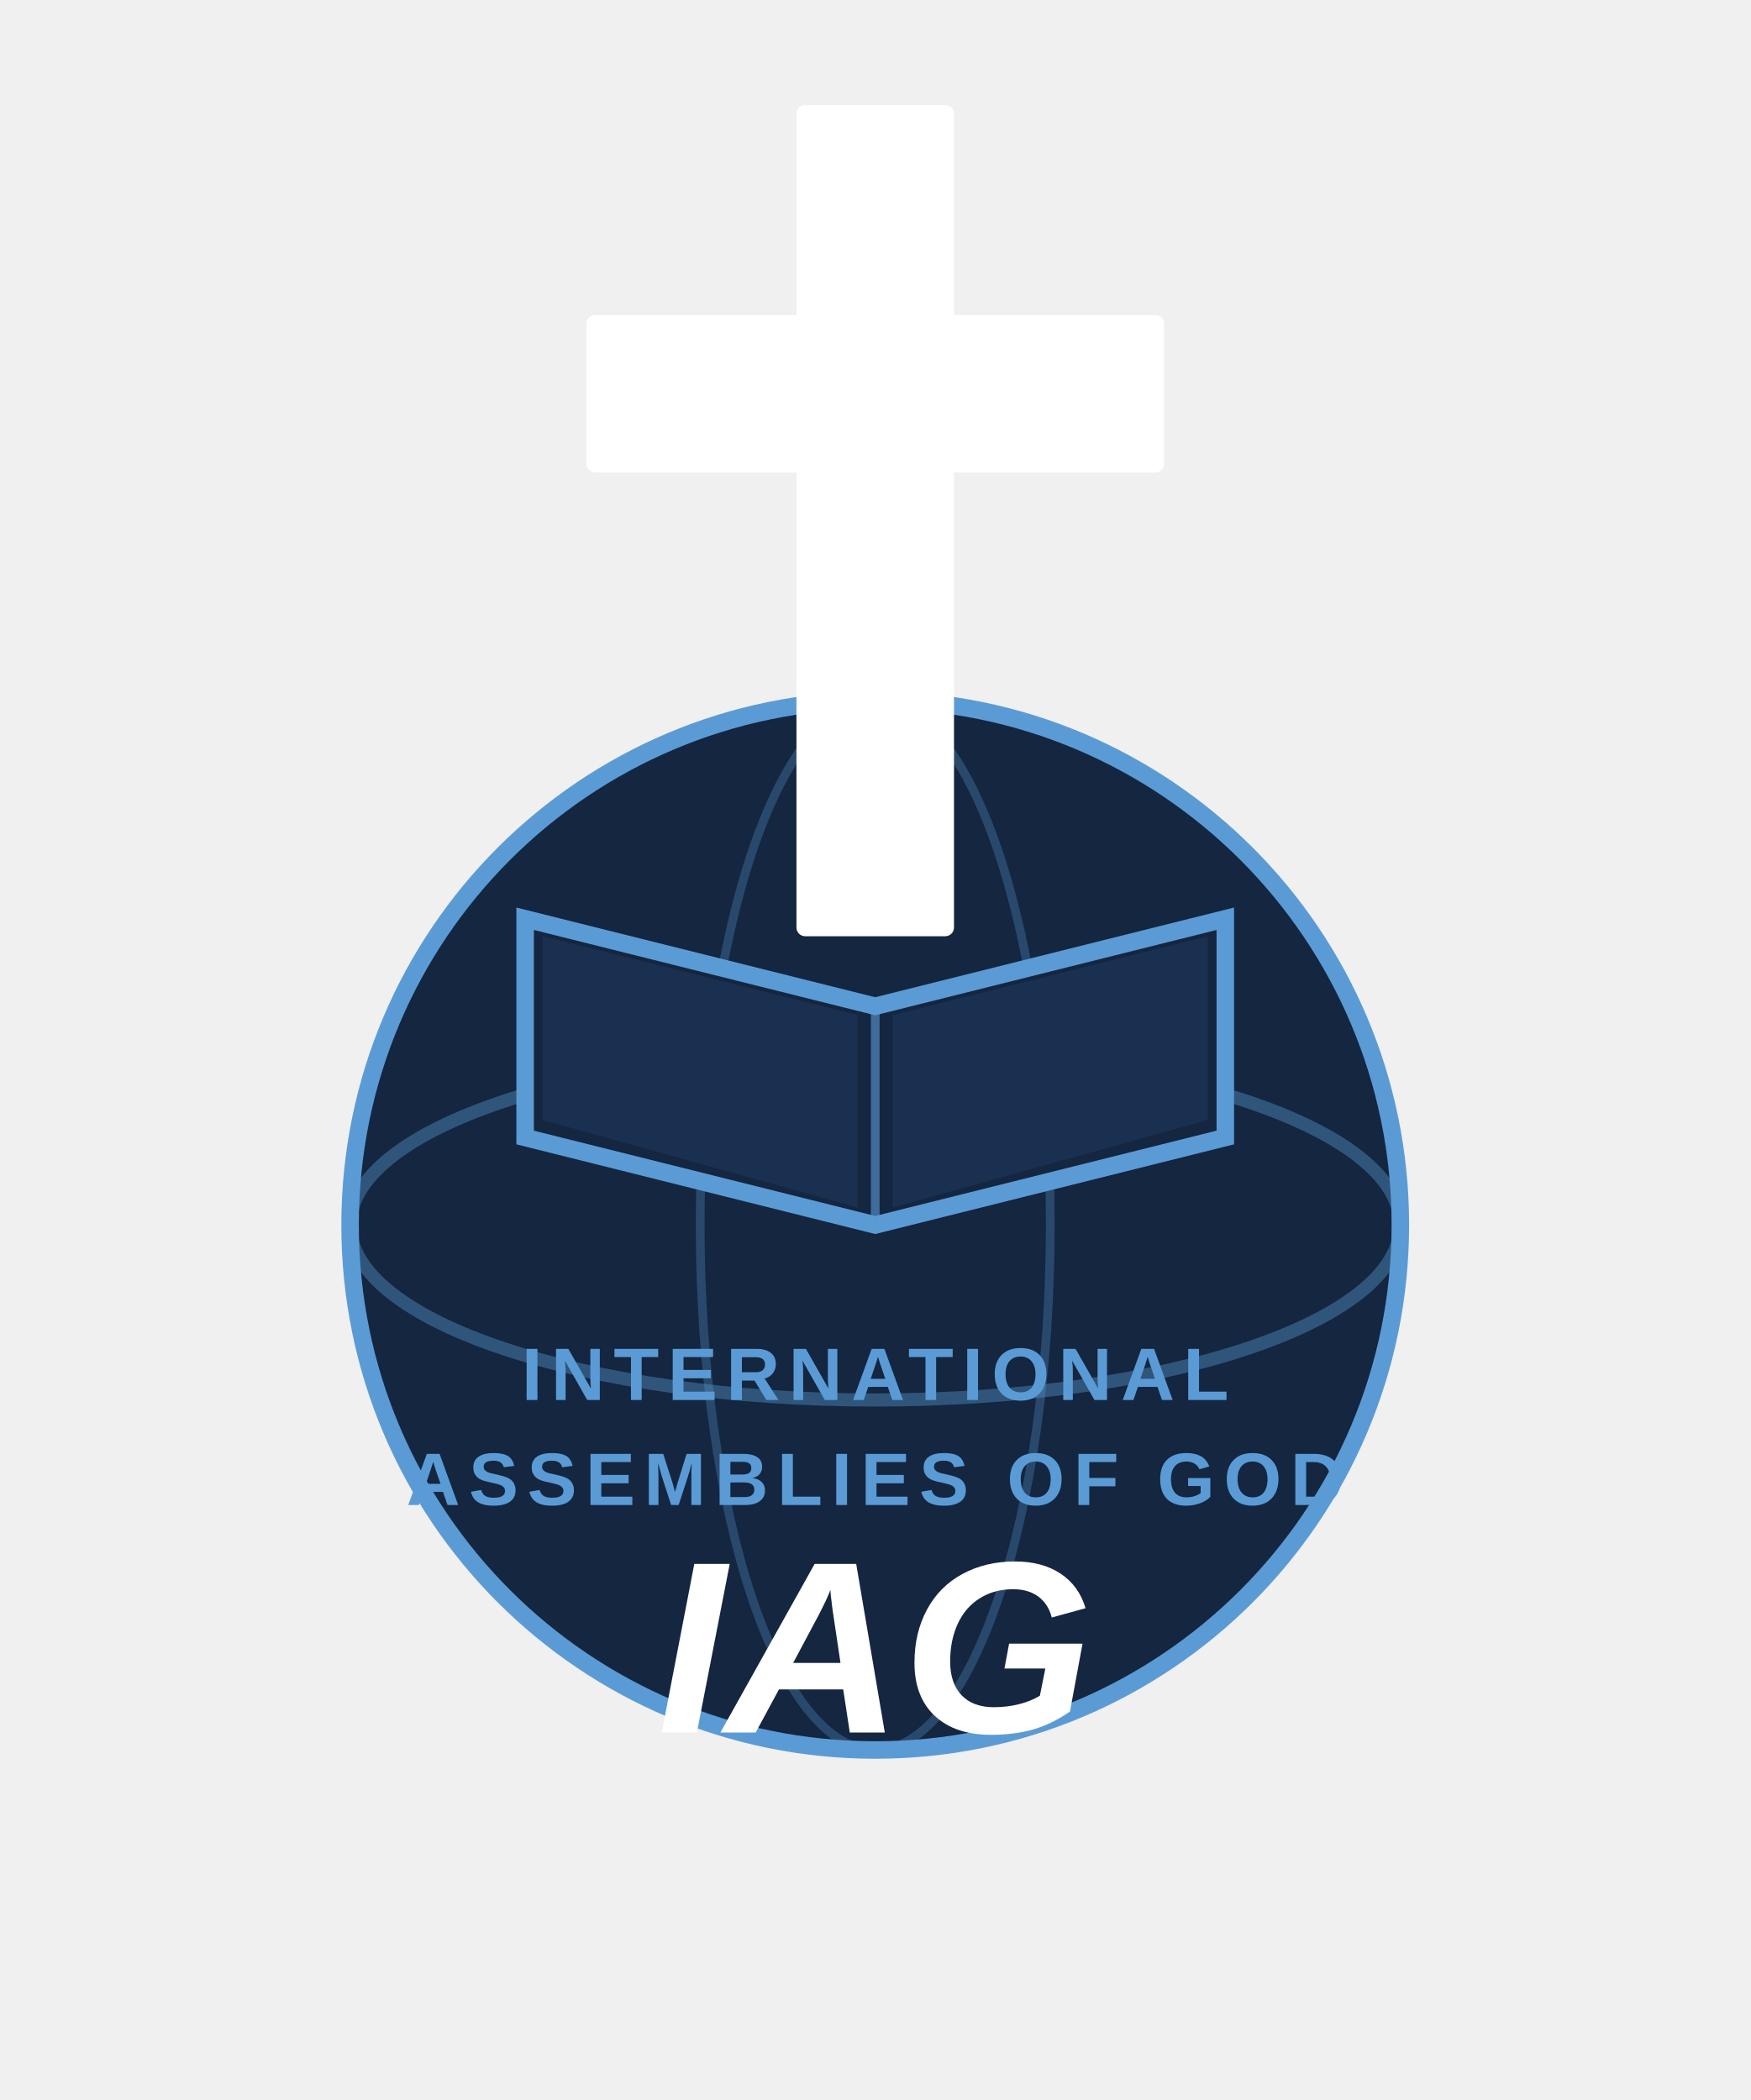
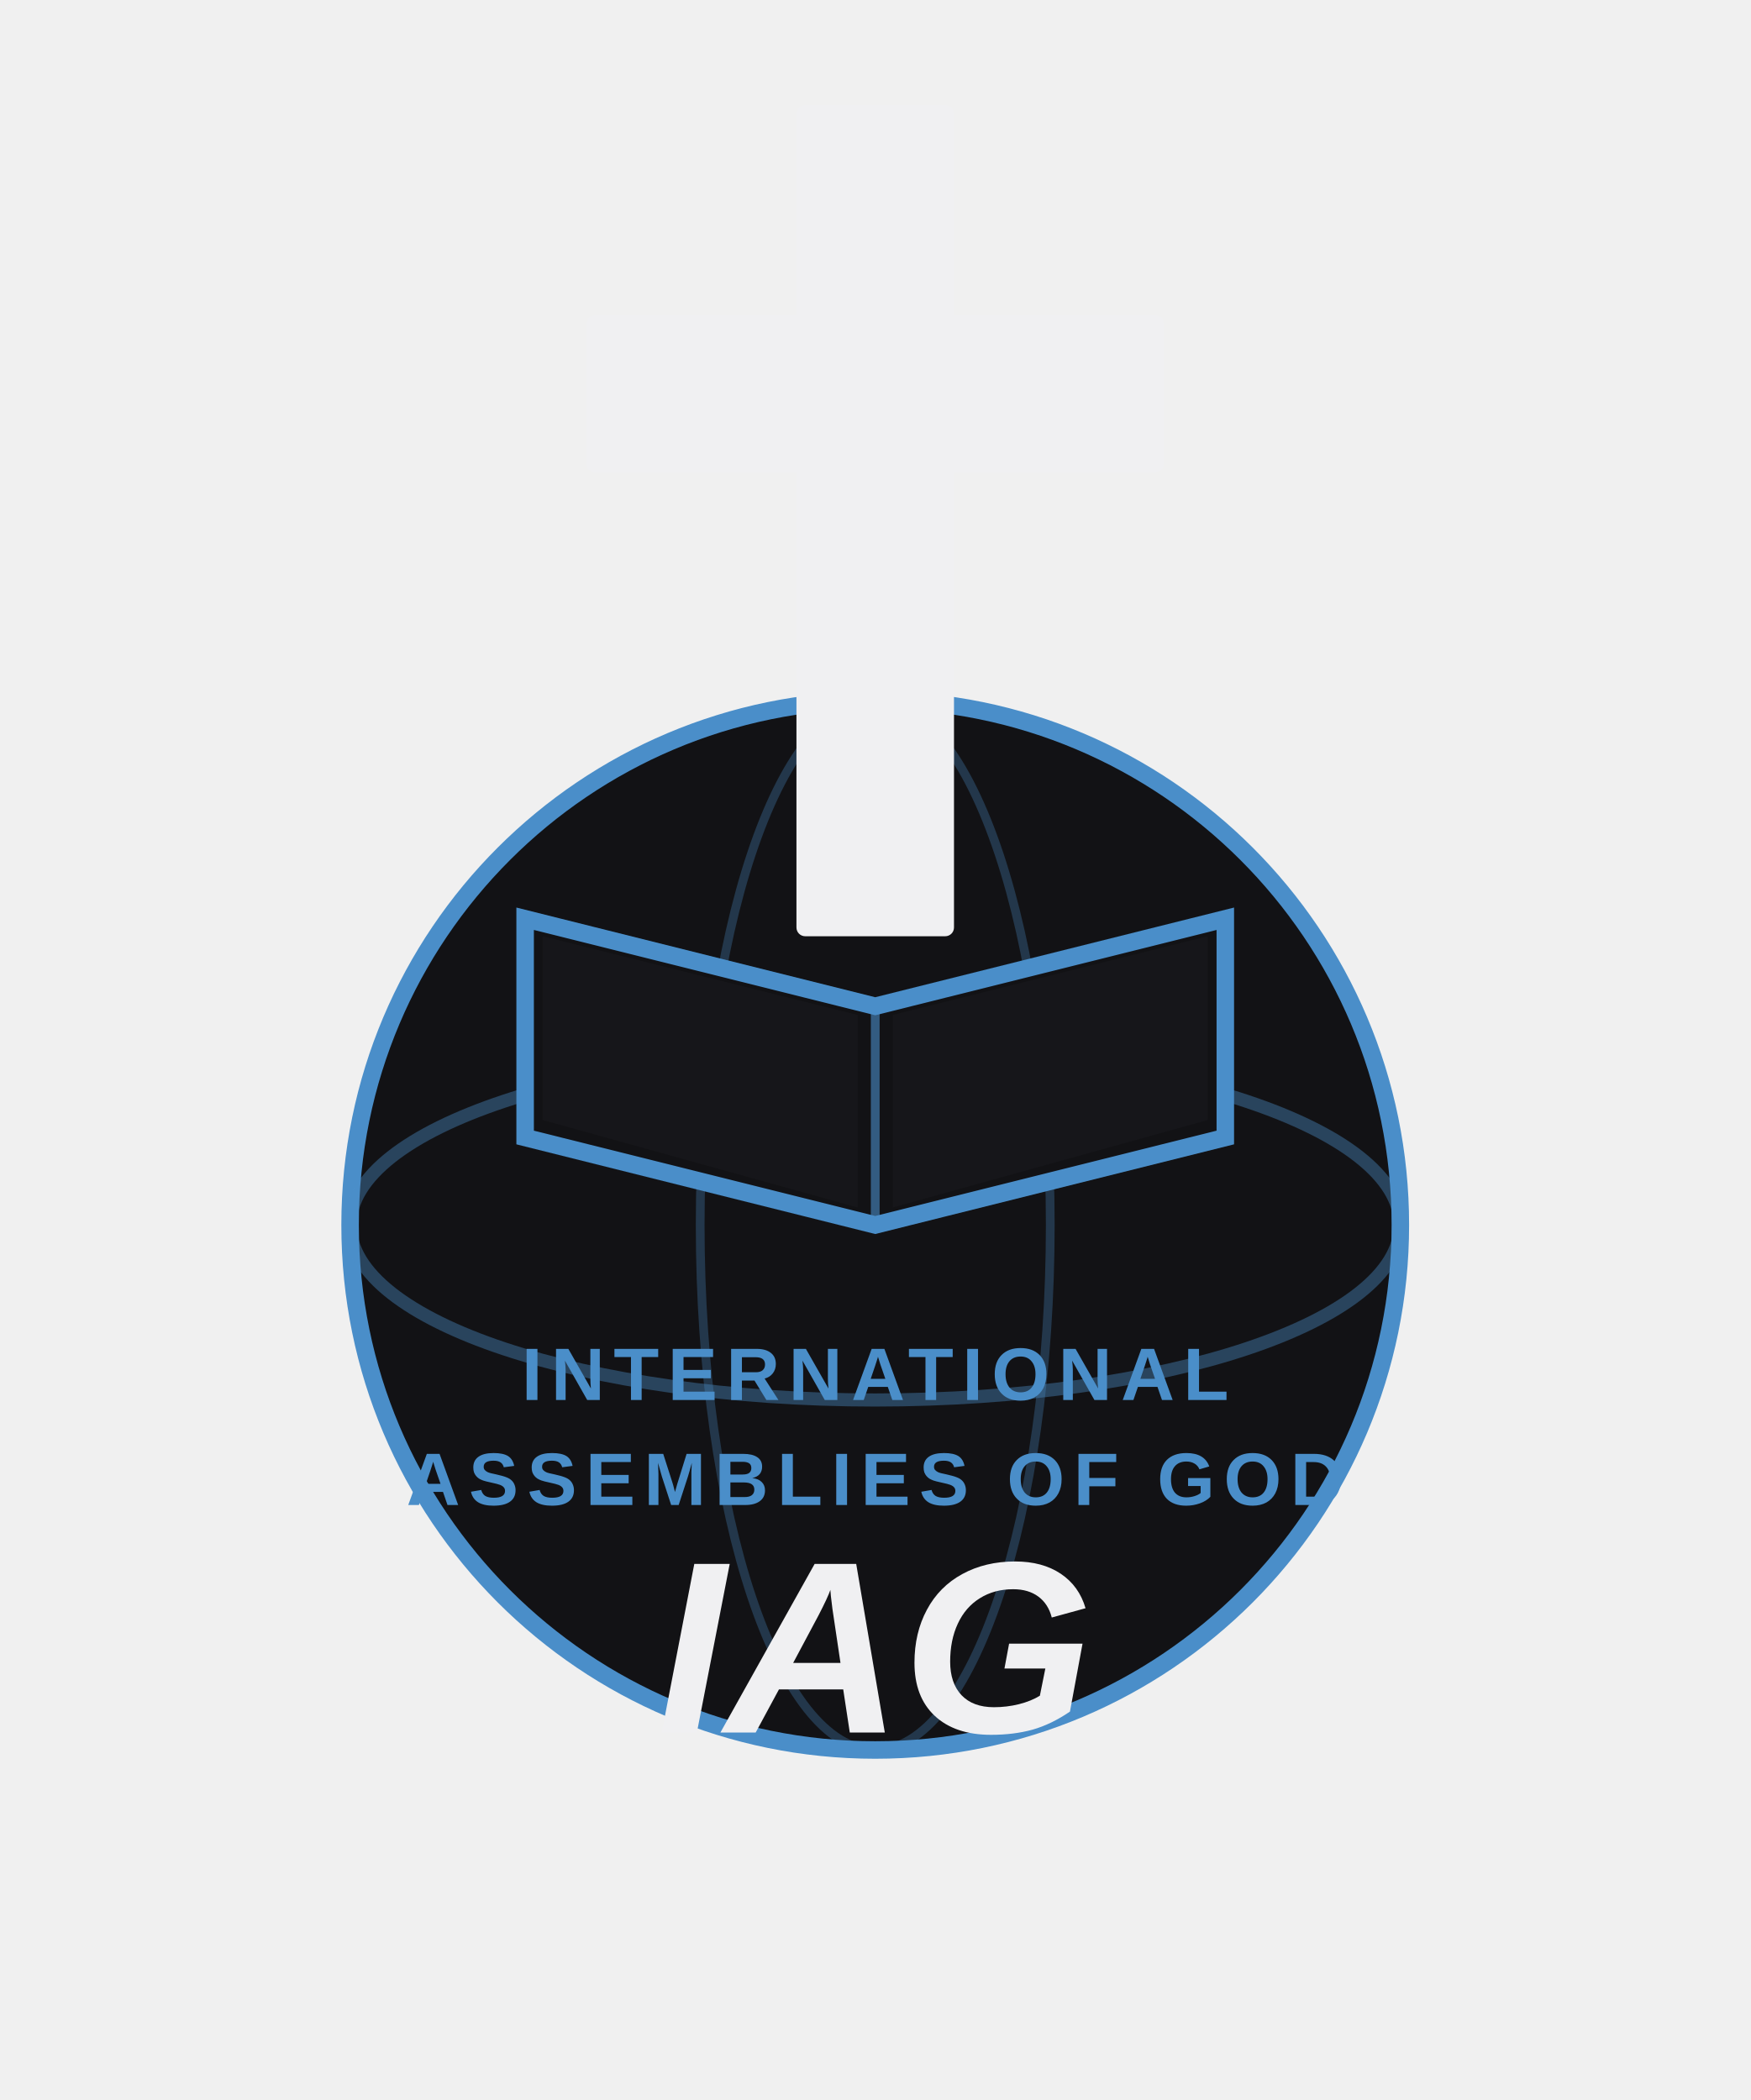
<svg xmlns="http://www.w3.org/2000/svg" viewBox="0 0 200 240" fill="none">
-   <circle cx="100" cy="140" r="60" fill="#142640" stroke="#5b9bd5" stroke-width="2" />
-   <ellipse cx="100" cy="140" rx="60" ry="20" fill="none" stroke="#5b9bd5" stroke-width="1.5" opacity="0.4" />
-   <ellipse cx="100" cy="140" rx="20" ry="60" fill="none" stroke="#5b9bd5" stroke-width="1" opacity="0.3" />
-   <rect x="91" y="12" width="18" height="95" rx="1" fill="#ffffff" />
-   <rect x="67" y="36" width="66" height="18" rx="1" fill="#ffffff" />
-   <path d="M60 105 L100 115 L140 105 L140 130 L100 140 L60 130 Z" fill="#142640" stroke="#5b9bd5" stroke-width="2" />
-   <line x1="100" y1="115" x2="100" y2="140" stroke="#5b9bd5" stroke-width="1" opacity="0.6" />
-   <path d="M62 107 L98 116 L98 138 L62 128 Z" fill="#1a3050" stroke="none" />
-   <path d="M102 116 L138 107 L138 128 L102 138 Z" fill="#1a3050" stroke="none" />
-   <text x="100" y="160" text-anchor="middle" fill="#5b9bd5" font-family="Arial, sans-serif" font-size="8.5" font-weight="bold" letter-spacing="1">INTERNATIONAL</text>
-   <text x="100" y="172" text-anchor="middle" fill="#5b9bd5" font-family="Arial, sans-serif" font-size="8.5" font-weight="bold" letter-spacing="1">ASSEMBLIES OF GOD</text>
-   <text x="100" y="198" text-anchor="middle" fill="#ffffff" font-family="Arial, sans-serif" font-size="28" font-weight="bold" font-style="italic">IAG</text>
+   <circle cx="100" cy="140" r="60" fill="#121215" stroke="#4a8ec9" stroke-width="2" />
+   <ellipse cx="100" cy="140" rx="60" ry="20" fill="none" stroke="#4a8ec9" stroke-width="1.5" opacity="0.4" />
+   <ellipse cx="100" cy="140" rx="20" ry="60" fill="none" stroke="#4a8ec9" stroke-width="1" opacity="0.3" />
+   <rect x="91" y="12" width="18" height="95" rx="1" fill="#f0f0f2" />
+   <rect x="67" y="36" width="66" height="18" rx="1" fill="#f0f0f2" />
+   <path d="M60 105 L100 115 L140 105 L140 130 L100 140 L60 130 Z" fill="#121215" stroke="#4a8ec9" stroke-width="2" />
+   <line x1="100" y1="115" x2="100" y2="140" stroke="#4a8ec9" stroke-width="1" opacity="0.6" />
+   <path d="M62 107 L98 116 L98 138 L62 128 Z" fill="#16161a" stroke="none" />
+   <path d="M102 116 L138 107 L138 128 L102 138 Z" fill="#16161a" stroke="none" />
+   <text x="100" y="160" text-anchor="middle" fill="#4a8ec9" font-family="Arial, sans-serif" font-size="8.5" font-weight="bold" letter-spacing="1">INTERNATIONAL</text>
+   <text x="100" y="172" text-anchor="middle" fill="#4a8ec9" font-family="Arial, sans-serif" font-size="8.5" font-weight="bold" letter-spacing="1">ASSEMBLIES OF GOD</text>
+   <text x="100" y="198" text-anchor="middle" fill="#f0f0f2" font-family="Arial, sans-serif" font-size="28" font-weight="bold" font-style="italic">IAG</text>
</svg>
